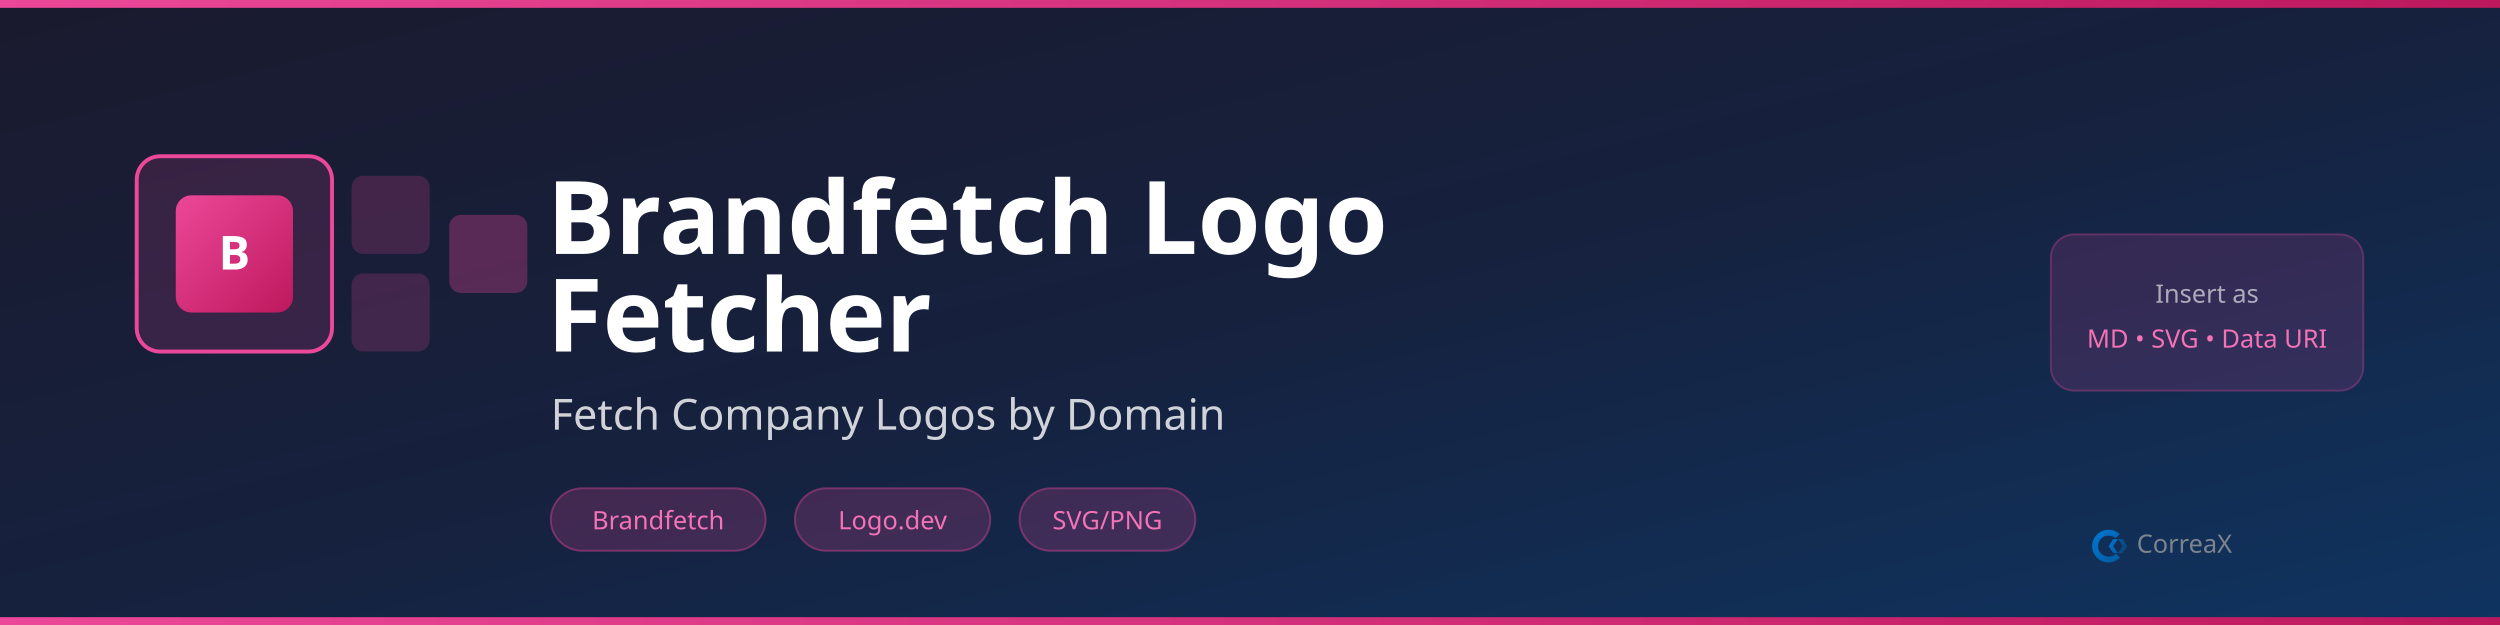
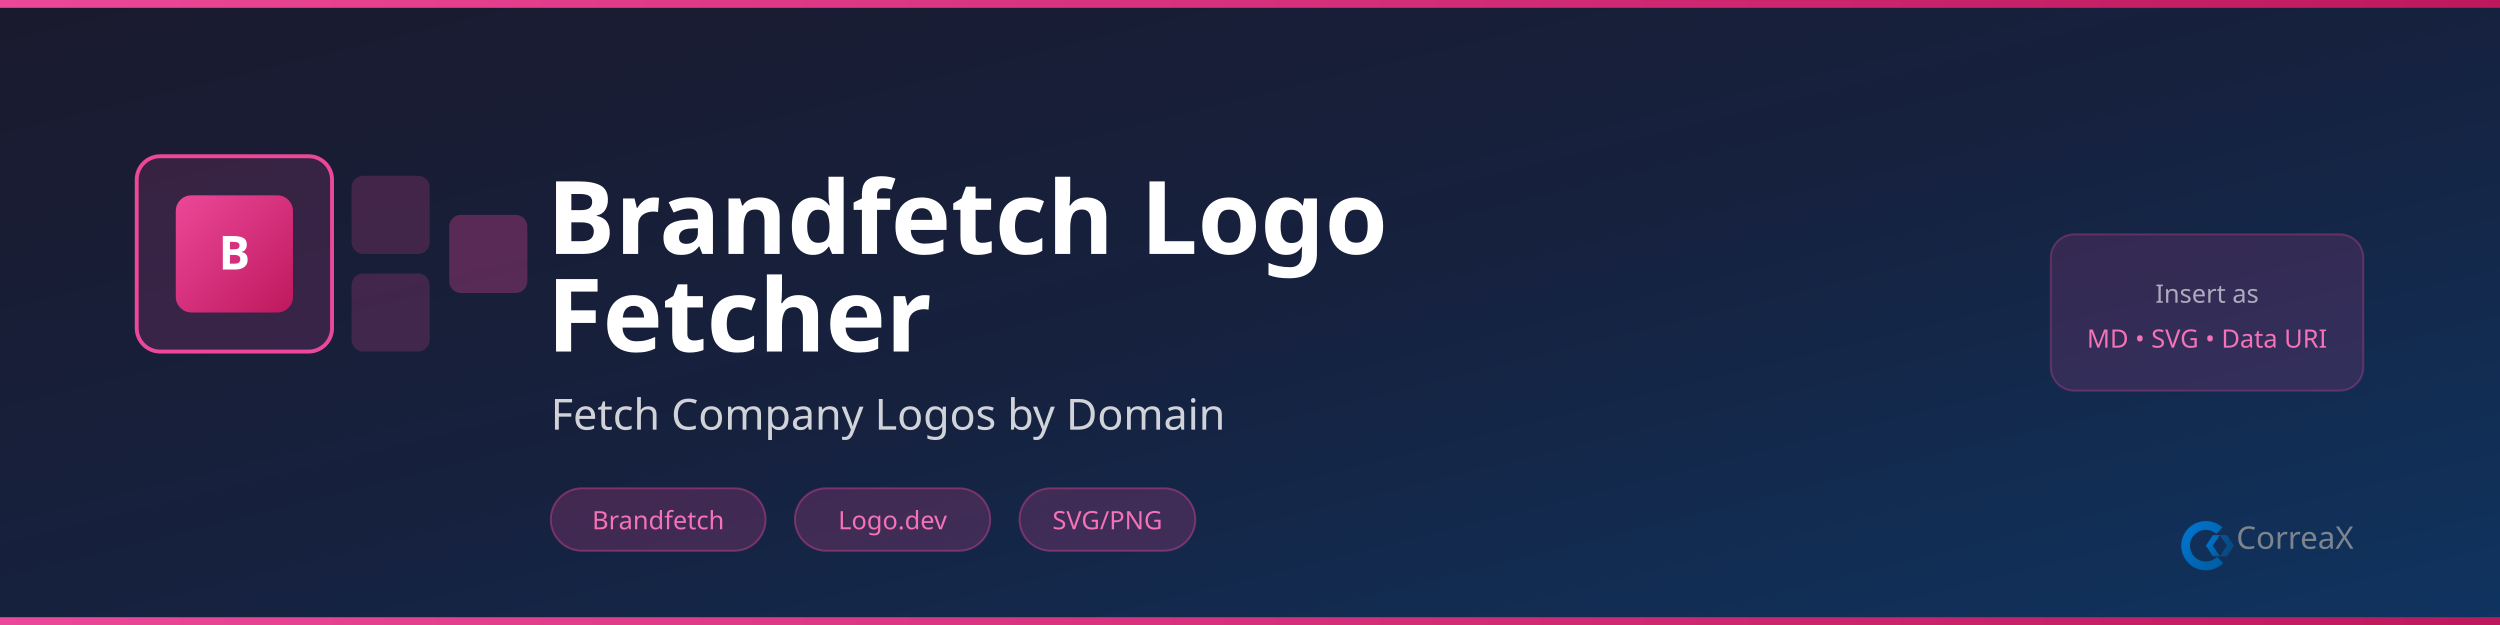
<svg xmlns="http://www.w3.org/2000/svg" viewBox="0 0 1280 320">
  <defs>
    <linearGradient id="bgGrad" x1="0%" y1="0%" x2="100%" y2="100%">
      <stop offset="0%" stop-color="#1a1a2e" />
      <stop offset="50%" stop-color="#16213e" />
      <stop offset="100%" stop-color="#0f3460" />
    </linearGradient>
    <linearGradient id="accentGrad" x1="0%" y1="0%" x2="100%" y2="0%">
      <stop offset="0%" stop-color="#ec4899" />
      <stop offset="100%" stop-color="#be185d" />
    </linearGradient>
    <linearGradient id="logoGrad" x1="0%" y1="0%" x2="100%" y2="100%">
      <stop offset="0%" stop-color="#ec4899" />
      <stop offset="100%" stop-color="#be185d" />
    </linearGradient>
    <linearGradient id="cxGrad" x1="0%" y1="0%" x2="100%" y2="100%">
      <stop offset="0%" stop-color="#0078d4" />
      <stop offset="100%" stop-color="#005a9e" />
    </linearGradient>
  </defs>
  <rect width="1280" height="320" fill="url(#bgGrad)" />
  <rect x="0" y="0" width="1280" height="4" fill="url(#accentGrad)" />
  <rect x="0" y="316" width="1280" height="4" fill="url(#accentGrad)" />
  <g transform="translate(70, 80)">
    <rect x="0" y="0" width="100" height="100" rx="12" fill="rgba(236,72,153,0.15)" stroke="#ec4899" stroke-width="2" />
    <rect x="20" y="20" width="60" height="60" rx="8" fill="url(#logoGrad)" />
    <text x="50" y="58" text-anchor="middle" font-family="Segoe UI, system-ui, sans-serif" font-size="24" font-weight="700" fill="#ffffff">B</text>
    <rect x="110" y="10" width="40" height="40" rx="6" fill="rgba(236,72,153,0.2)" />
    <rect x="110" y="60" width="40" height="40" rx="6" fill="rgba(236,72,153,0.2)" />
    <rect x="160" y="30" width="40" height="40" rx="6" fill="rgba(236,72,153,0.3)" />
  </g>
  <text x="280" y="130" font-family="Segoe UI, system-ui, sans-serif" font-size="52" font-weight="700" fill="#ffffff">
    Brandfetch Logo
  </text>
  <text x="280" y="180" font-family="Segoe UI, system-ui, sans-serif" font-size="52" font-weight="700" fill="#ffffff">
    Fetcher
  </text>
  <text x="282" y="220" font-family="Segoe UI, system-ui, sans-serif" font-size="22" fill="rgba(255,255,255,0.8)">
    Fetch Company Logos by Domain
  </text>
  <g transform="translate(282, 250)">
    <rect x="0" y="0" width="110" height="32" rx="16" fill="rgba(236,72,153,0.2)" stroke="rgba(236,72,153,0.4)" stroke-width="1" />
    <text x="55" y="21" text-anchor="middle" font-family="Segoe UI, system-ui, sans-serif" font-size="13" fill="#f472b6">Brandfetch</text>
    <rect x="125" y="0" width="100" height="32" rx="16" fill="rgba(236,72,153,0.2)" stroke="rgba(236,72,153,0.4)" stroke-width="1" />
    <text x="175" y="21" text-anchor="middle" font-family="Segoe UI, system-ui, sans-serif" font-size="13" fill="#f472b6">Logo.dev</text>
    <rect x="240" y="0" width="90" height="32" rx="16" fill="rgba(236,72,153,0.2)" stroke="rgba(236,72,153,0.4)" stroke-width="1" />
    <text x="285" y="21" text-anchor="middle" font-family="Segoe UI, system-ui, sans-serif" font-size="13" fill="#f472b6">SVG/PNG</text>
  </g>
  <g transform="translate(1050, 120)">
    <rect x="0" y="0" width="160" height="80" rx="12" fill="rgba(236,72,153,0.15)" stroke="rgba(236,72,153,0.3)" stroke-width="1" />
    <text x="80" y="35" text-anchor="middle" font-family="Segoe UI, system-ui, sans-serif" font-size="13" fill="rgba(255,255,255,0.6)">Insert as</text>
    <text x="80" y="58" text-anchor="middle" font-family="Segoe UI, system-ui, sans-serif" font-size="13" fill="#f472b6">MD • SVG • Data URI</text>
  </g>
-   <g transform="translate(1070, 270)">
-     <g transform="scale(0.6)">
+   <g transform="translate(1115, 265)">
+     <g transform="scale(0.9)">
      <path d="M16 2C8.268 2 2 8.268 2 16s6.268 14 14 14c3.866 0 7.389-1.568 9.928-4.1l-3.535-3.536A9.002 9.002 0 0116 25c-4.97 0-9-4.03-9-9s4.03-9 9-9c2.29 0 4.38.857 5.971 2.268l3.464-3.639C22.993 3.352 19.66 2 16 2z" fill="url(#cxGrad)" />
      <path d="M20 10l-4 6 4 6h4l-4-6 4-6h-4z" fill="url(#cxGrad)" />
      <path d="M24 10l4 6-4 6h4l4-6-4-6h-4z" fill="url(#cxGrad)" opacity="0.5" />
    </g>
-     <text x="24" y="13" font-family="Segoe UI, system-ui, sans-serif" font-size="13" fill="rgba(160,160,160,0.75)">CorreaX</text>
+     <text x="30" y="16" font-family="Segoe UI, system-ui, sans-serif" font-size="16" fill="rgba(160,160,160,0.75)">CorreaX</text>
  </g>
</svg>
